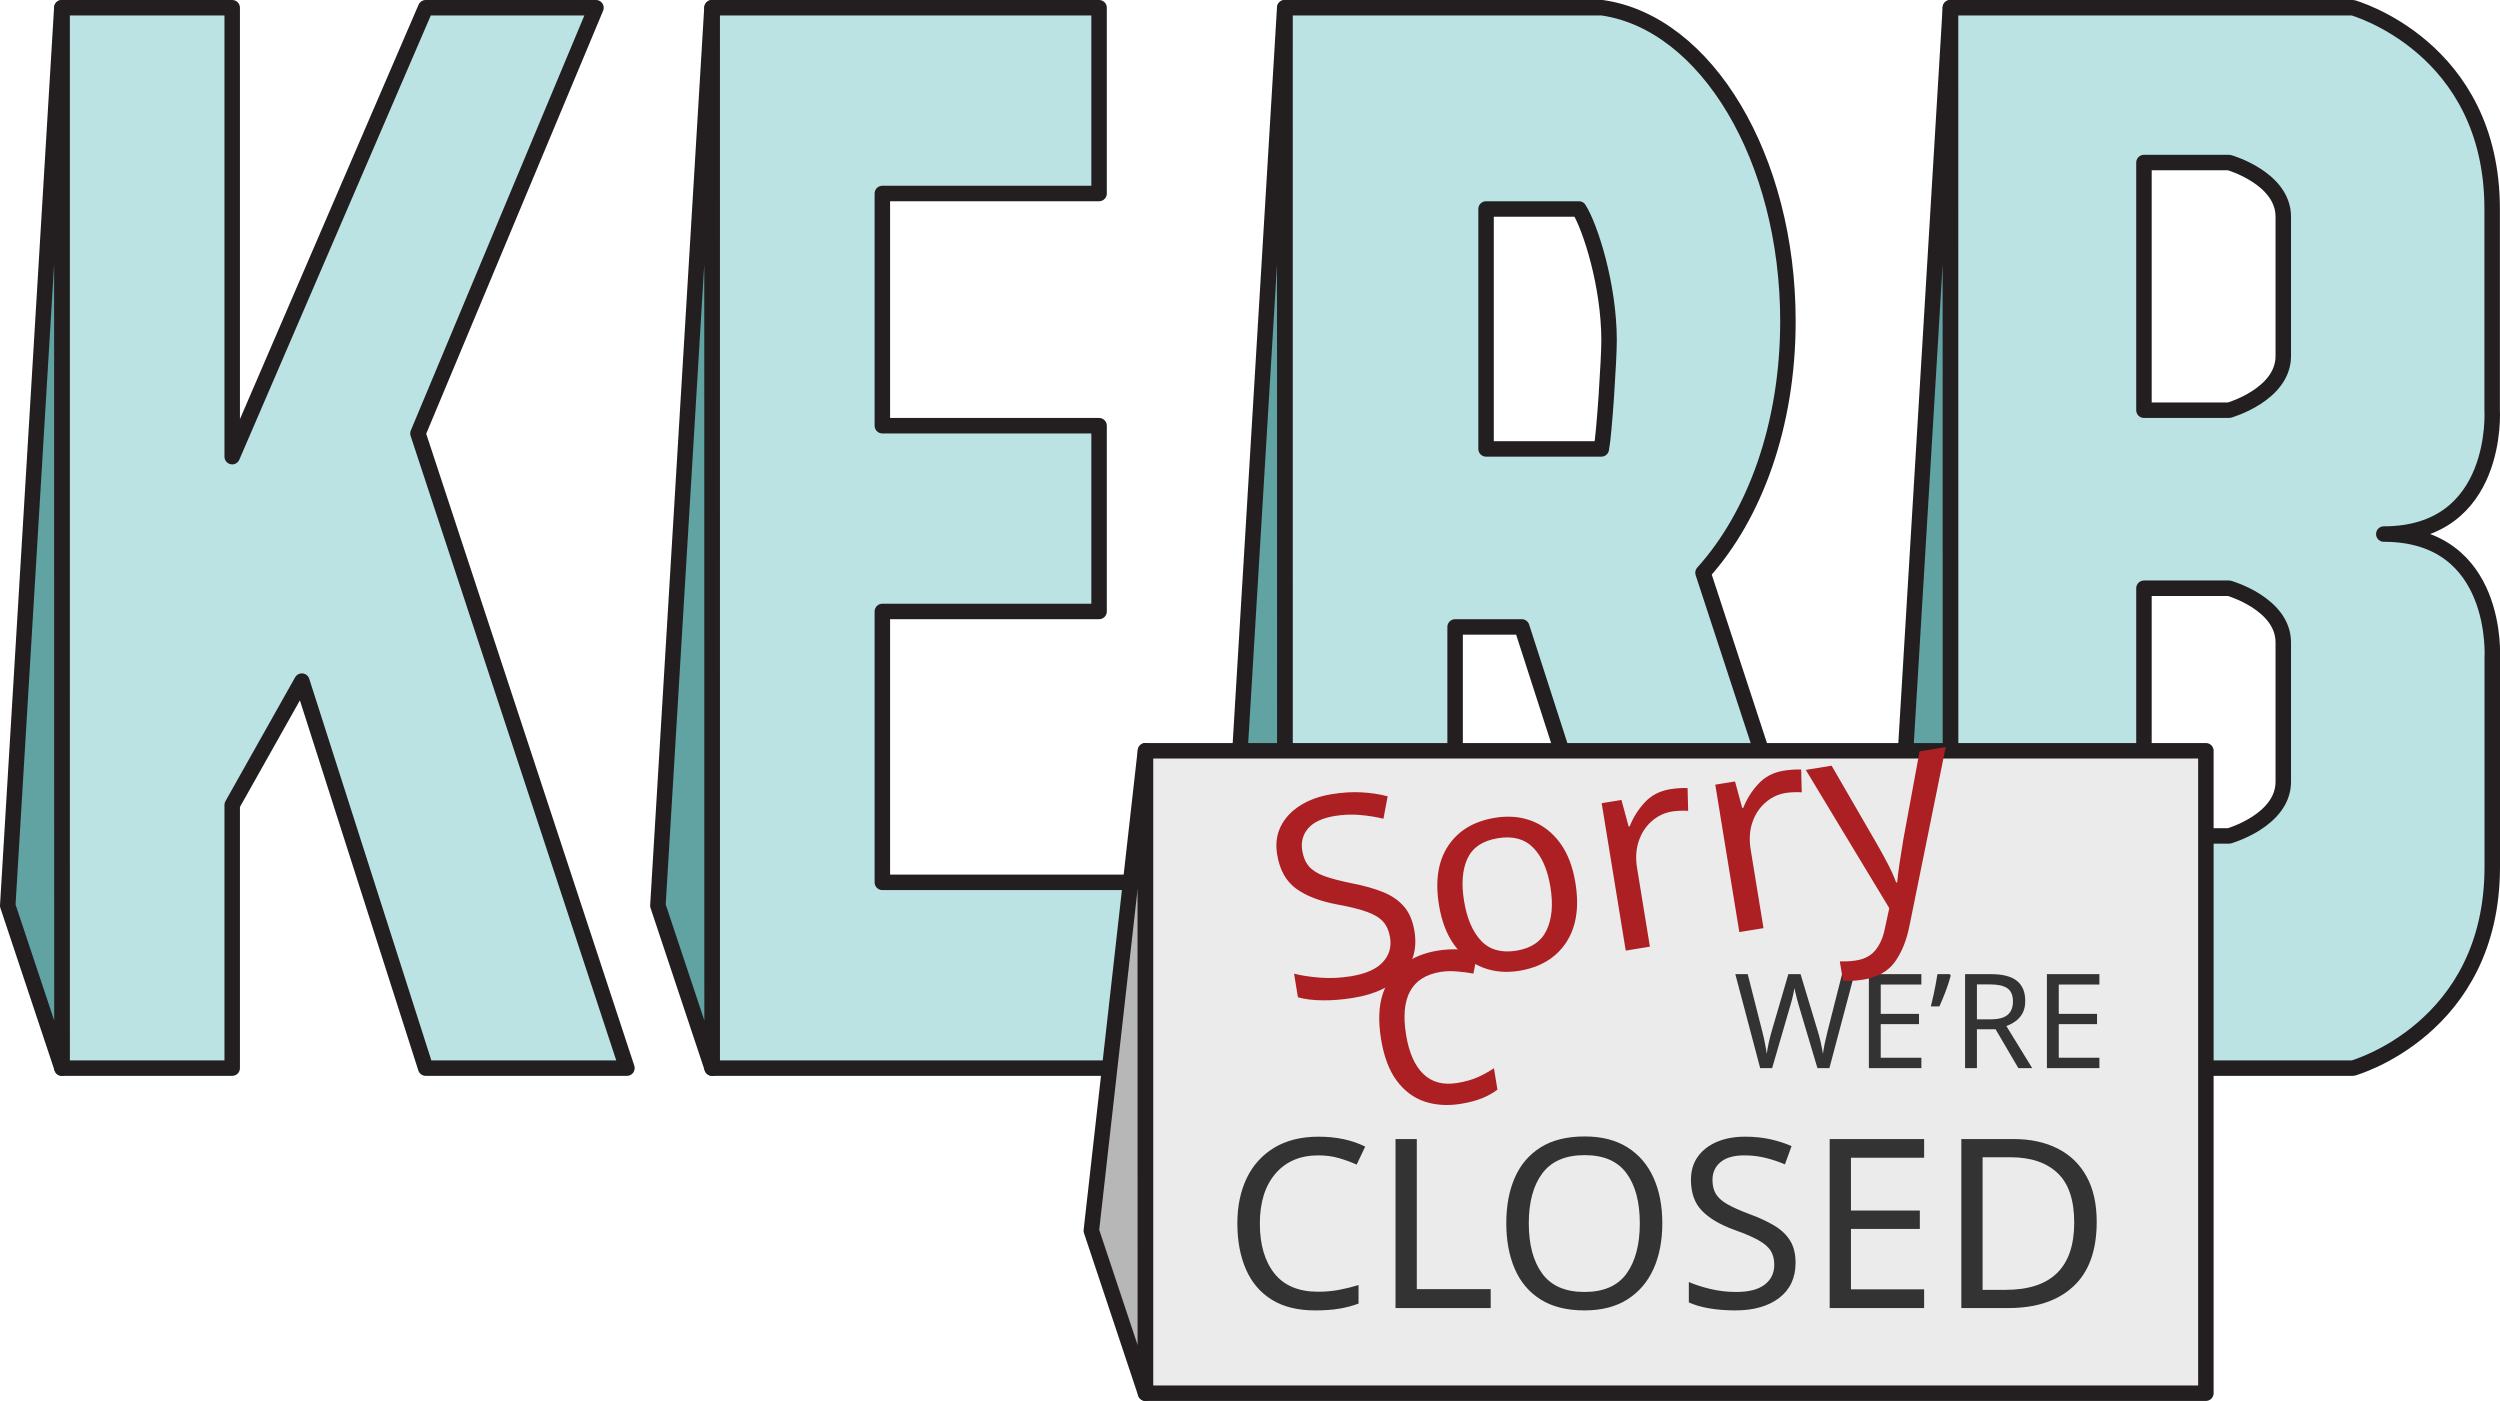
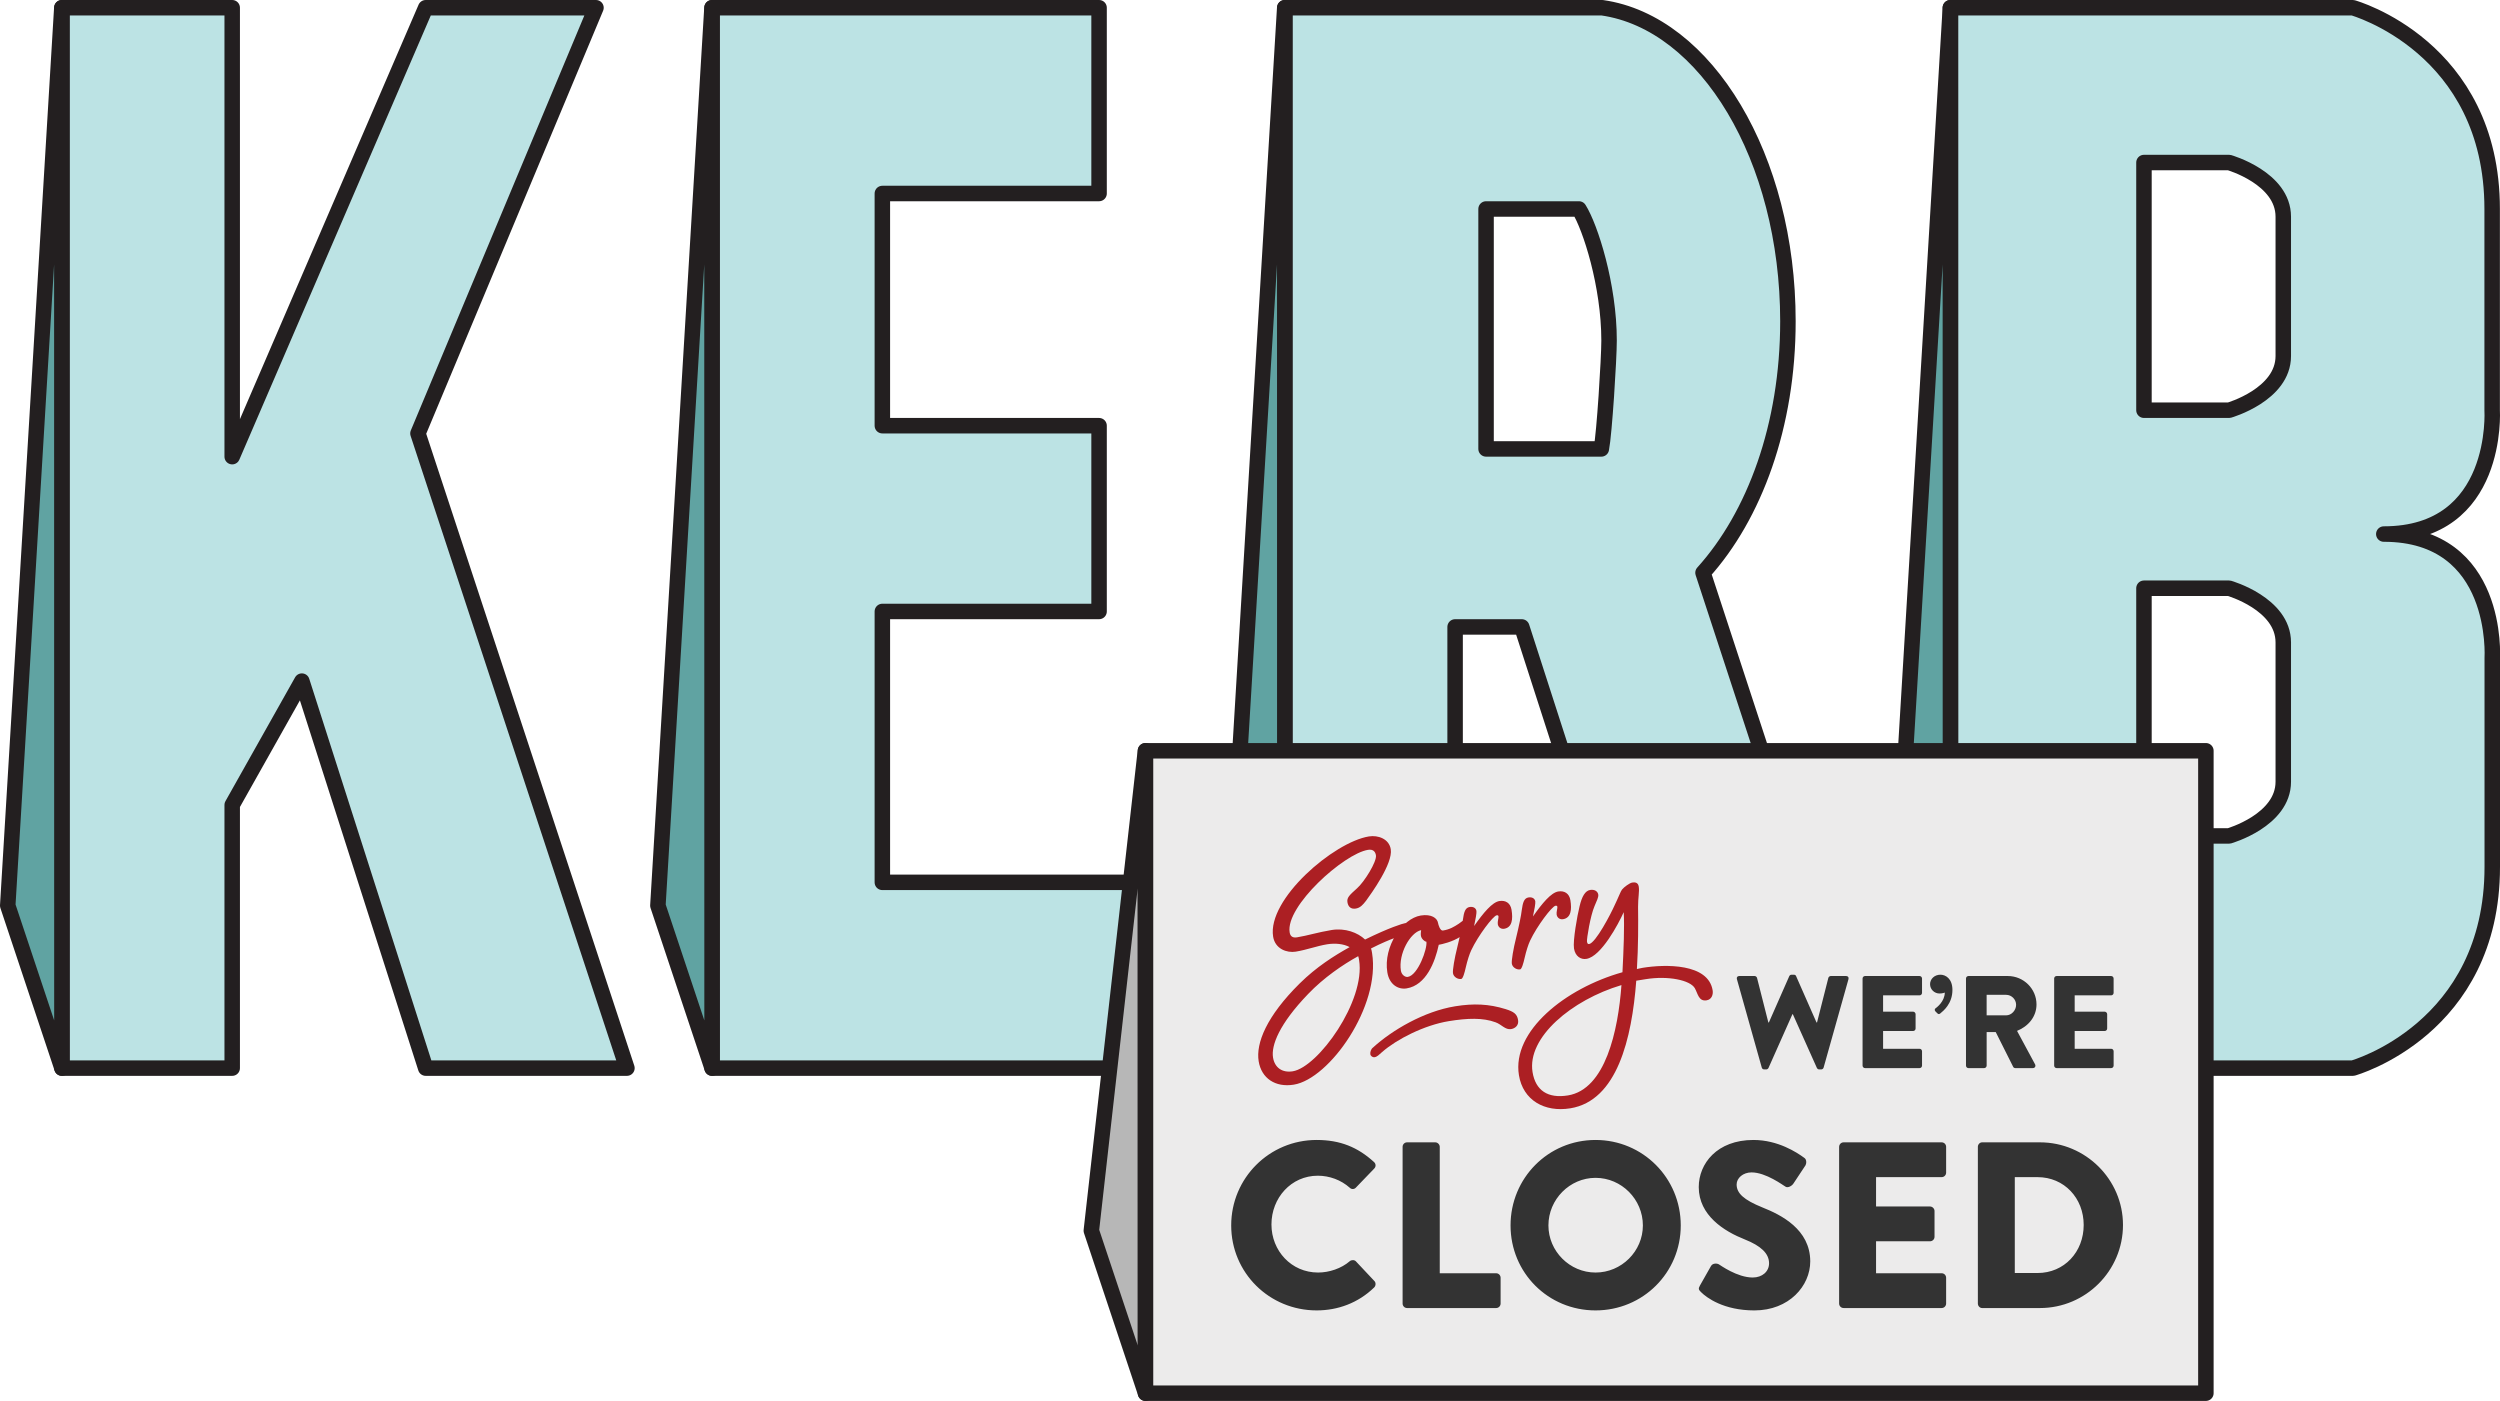
<svg xmlns="http://www.w3.org/2000/svg" width="646" height="362" viewBox="0 0 646 362">
-   <g>
-     <path fill="#BCE3E4" stroke="#231F20" stroke-width="4" stroke-linecap="round" stroke-linejoin="round" stroke-miterlimit="10" d="M108 112L154 2h-44L60 118V2H16v274h44v-68l18-32 32 100h52zM228 228v-70h56v-48h-56V50h56V2H184v274h114v-48zM440.058 148C453.348 133.282 462 110 462 83c0-42.157-21.074-77.148-48-81h-82v274h44V162h17.226L430 276h52l-41.942-128zm-26.275-32H384V54h24c2.94 4.673 7.783 19.71 7.783 34 0 4.716-1.22 24.088-2 28zM616 138h-.027c30 0 28-32 28-32V54c0-42-36-52-36-52h-104l.027.033V276h104s36-10 36-52v-54s2-32-28-32zm-26 40v24c0 10-14 14-14 14h-22v-64h22s14 4 14 14v12zm0-110v24c0 10-14 14-14 14h-22V42h22s14 4 14 14v12z" />
-     <path fill="#60A3A2" stroke="#231F20" stroke-width="4" stroke-linecap="round" stroke-linejoin="round" stroke-miterlimit="10" d="M183.973 2L170 234l14 42zM15.973 2L2 234l14 42zM16 276L15.973 2" />
-     <path fill="#60A3A2" stroke="#231F20" stroke-width="4" stroke-linecap="round" stroke-linejoin="round" stroke-miterlimit="10" d="M331.973 2L318 234l14 42zM503.973 2L490 234l14 42z" />
-     <path fill="#B7B7B7" stroke="#231F20" stroke-width="4" stroke-linecap="round" stroke-linejoin="round" stroke-miterlimit="10" d="M295.973 194L282 318l14 42z" />
-     <path fill="#ECEBEB" stroke="#231F20" stroke-width="4" stroke-linecap="round" stroke-linejoin="round" stroke-miterlimit="10" d="M296 194h274v166H296z" />
-     <text transform="translate(316 338)" fill="#333" font-family="'BrandonGrotesque-Black'" font-size="61.174">CLOSED</text>
-     <text transform="translate(448 276)" fill="#333" font-family="'BrandonGrotesque-Black'" font-size="34">WE’RE</text>
-     <g fill="#AC1F23" font-family="'Shelby-Bold'" font-size="72">
-       <text transform="matrix(.987 -.161 .161 .987 332.038 260)">Sorry</text>
-       <text transform="matrix(.987 -.161 .161 .987 356.038 288)">c</text>
-     </g>
+   <path fill="#BCE3E4" stroke="#231F20" stroke-width="4" stroke-linecap="round" stroke-linejoin="round" stroke-miterlimit="10" d="M108 112L154 2h-44L60 118V2H16v274h44v-68l18-32 32 100h52l-54-164zm120 116v-70h56v-48h-56V50h56V2H184v274h114v-48h-70zm212.058-80C453.348 133.282 462 110 462 83c0-42.157-21.074-77.148-48-81h-82v274h44V162h17.226L430 276h52l-41.942-128zm-26.275-32H384V54h24c2.94 4.673 7.783 19.71 7.783 34 0 4.716-1.22 24.088-2 28zM616 138h-.027c30 0 28-32 28-32V54c0-42-36-52-36-52h-104l.027.033V276h104s36-10 36-52v-54s2-32-28-32zm-26 40v24c0 10-14 14-14 14h-22v-64h22s14 4 14 14v12zm0-110v24c0 10-14 14-14 14h-22V42h22s14 4 14 14v12z" />
+   <path fill="#60A3A2" stroke="#231F20" stroke-width="4" stroke-linecap="round" stroke-linejoin="round" stroke-miterlimit="10" d="M183.973 2L170 234l14 42-.027-274zm-168 0L2 234l14 42-.027-274zM16 276L15.973 2" />
+   <path fill="#60A3A2" stroke="#231F20" stroke-width="4" stroke-linecap="round" stroke-linejoin="round" stroke-miterlimit="10" d="M331.973 2L318 234l14 42-.027-274zm172 0L490 234l14 42-.027-274z" />
+   <path fill="#B7B7B7" stroke="#231F20" stroke-width="4" stroke-linecap="round" stroke-linejoin="round" stroke-miterlimit="10" d="M295.973 194L282 318l14 42-.027-166z" />
+   <path fill="#ECEBEB" stroke="#231F20" stroke-width="4" stroke-linecap="round" stroke-linejoin="round" stroke-miterlimit="10" d="M296 194h274v166H296V194z" />
+   <g enable-background="new" fill="#333">
+     <path d="M340.225 294.567c6.117 0 10.644 1.896 14.803 5.69.55.488.55 1.223.062 1.712l-4.77 4.954c-.43.428-1.103.428-1.53 0-2.264-2.02-5.262-3.12-8.26-3.12-6.912 0-11.988 5.75-11.988 12.602 0 6.79 5.138 12.418 12.05 12.418 2.876 0 5.995-1.04 8.198-2.937.428-.367 1.223-.367 1.59.062l4.77 5.076c.43.428.368 1.224-.06 1.65-4.16 4.04-9.422 5.935-14.865 5.935-12.234 0-22.083-9.725-22.083-21.96 0-12.234 9.848-22.083 22.083-22.083zM362.43 296.342c0-.612.49-1.162 1.163-1.162h7.28c.61 0 1.16.55 1.16 1.162v32.666h14.56c.674 0 1.163.55 1.163 1.162v6.668c0 .61-.49 1.162-1.162 1.162h-23c-.674 0-1.163-.55-1.163-1.162v-40.496zM412.285 294.567c12.235 0 22.022 9.85 22.022 22.083 0 12.235-9.787 21.96-22.022 21.96-12.234 0-21.96-9.725-21.96-21.96 0-12.234 9.726-22.083 21.96-22.083zm0 34.257c6.73 0 12.235-5.506 12.235-12.174 0-6.73-5.506-12.295-12.235-12.295-6.667 0-12.173 5.566-12.173 12.295 0 6.668 5.506 12.174 12.173 12.174zM439.263 332.188l2.876-5.077c.488-.794 1.65-.672 2.078-.366.245.122 4.65 3.364 8.687 3.364 2.447 0 4.222-1.53 4.222-3.67 0-2.57-2.142-4.526-6.3-6.18-5.263-2.08-11.87-6.177-11.87-13.518 0-6.057 4.712-12.174 14.132-12.174 6.36 0 11.255 3.242 13.09 4.588.734.43.612 1.53.367 1.958l-3.12 4.71c-.428.673-1.53 1.224-2.08.795-.55-.306-5.016-3.67-8.747-3.67-2.202 0-3.854 1.468-3.854 3.12 0 2.263 1.835 3.976 6.668 5.934 4.77 1.897 12.356 5.63 12.356 13.948 0 6.3-5.444 12.662-14.437 12.662-7.952 0-12.357-3.303-13.764-4.71-.613-.61-.797-.855-.307-1.712zM475.232 296.342c0-.612.49-1.162 1.162-1.162h25.325c.673 0 1.162.55 1.162 1.162v6.668c0 .61-.49 1.162-1.163 1.162h-16.945v7.585h13.947c.61 0 1.162.55 1.162 1.162v6.667c0 .673-.55 1.162-1.162 1.162h-13.947v8.258h16.944c.673 0 1.162.55 1.162 1.162v6.668c0 .61-.49 1.162-1.163 1.162h-25.326c-.673 0-1.162-.55-1.162-1.162v-40.496zM511.08 296.342c0-.612.49-1.162 1.103-1.162h14.926c11.806 0 21.47 9.604 21.47 21.35 0 11.866-9.664 21.47-21.47 21.47h-14.927c-.612 0-1.102-.55-1.102-1.16V296.34zm15.417 32.604c6.912 0 11.928-5.444 11.928-12.418 0-6.912-5.016-12.356-11.928-12.356h-5.873v24.774h5.873z" />
  </g>
+   <g enable-background="new" fill="#333">
+     <path d="M448.816 253.02c-.137-.478.136-.817.61-.817h3.98c.27 0 .543.238.61.477l2.925 11.524h.137l5.27-11.967c.103-.204.306-.374.577-.374h.613c.305 0 .51.17.577.374l5.27 11.967h.136l2.924-11.524c.068-.238.34-.477.612-.477h3.978c.476 0 .748.34.61.816l-6.424 22.845c-.067.27-.34.476-.612.476h-.543c-.238 0-.477-.17-.578-.373l-6.222-13.904h-.103l-6.188 13.904c-.102.204-.34.374-.578.374h-.543c-.272 0-.545-.203-.612-.475l-6.424-22.846zM481.286 252.85c0-.34.272-.647.646-.647h14.075c.374 0 .646.307.646.646v3.704c0 .34-.27.646-.646.646h-9.417v4.215h7.75c.34 0 .647.307.647.646v3.706c0 .374-.306.646-.646.646h-7.75v4.59h9.417c.374 0 .646.306.646.646v3.706c0 .34-.27.646-.646.646h-14.075c-.373 0-.646-.306-.646-.646V252.85zM500.088 261.313c-.238-.272-.17-.578.034-.748.374-.27 2.38-1.768 2.414-4.08 0 0-.578.238-1.36.238-1.326 0-2.447-1.054-2.447-2.413 0-1.326 1.12-2.448 2.685-2.448 1.292 0 3.094.986 3.094 3.943 0 3.57-2.38 5.44-3.163 6.086-.238.17-.476.238-.748-.067l-.512-.51zM508.01 252.85c0-.34.27-.647.646-.647h10.165c4.08 0 7.412 3.298 7.412 7.344 0 3.128-2.073 5.644-5.03 6.833l4.656 8.635c.238.442 0 .986-.577.986h-4.52c-.272 0-.477-.17-.544-.305l-4.52-9.01h-2.348v8.67c0 .34-.306.646-.646.646h-4.046c-.374 0-.646-.305-.646-.645V252.85zm10.37 9.517c1.393 0 2.582-1.292 2.582-2.72s-1.19-2.584-2.583-2.584h-5.033v5.304h5.032zM530.79 252.85c0-.34.27-.647.646-.647h14.075c.375 0 .647.307.647.646v3.704c0 .34-.27.646-.646.646h-9.416v4.215h7.75c.34 0 .647.307.647.646v3.706c0 .374-.305.646-.645.646h-7.75v4.59h9.416c.375 0 .647.306.647.646v3.706c0 .34-.27.646-.646.646h-14.074c-.374 0-.646-.306-.646-.646V252.85z" />
+   </g>
+   <g fill="#AC1F23" font-family="'Shelby-Bold'" font-size="72">
+     <text transform="matrix(.987 -.161 .161 .987 972.038 652)">Sorry</text>
+     <text transform="matrix(.987 -.161 .161 .987 996.038 680)">c</text>
+   </g>
+   <g fill="#AC1F23">
+     <path d="M350.656 229.545c1.853-1.615 5.152-6.894 4.887-8.528-.14-.853-.632-1.647-2.054-1.417-6.256 1.018-21.343 14.56-20.245 21.312.127.78.538 1.517 1.89 1.298 2.77-.45 5.474-1.328 8.955-1.895 3.483-.566 6.745.654 8.645 2.46 6.216-3.052 9.688-4.128 10.398-4.243.995-.162 1.443.35 1.57 1.13.07.427-.124 1.48-1.25 1.736-1.043.315-3.65.886-9.177 3.68.14.416.198.77.268 1.197 2.23 13.718-10.984 32.5-20.223 34-4.76.776-8.362-1.63-9.08-6.036-.762-4.692 2.048-11.642 10.593-20.107 4.337-4.28 8.835-7.126 12.917-9.396-1.524-.847-3.75-1.068-5.81-.732-2.7.44-5.238 1.434-8.152 1.908-2.203.358-5.288-.672-5.81-3.87-1.57-9.665 15.652-24.43 24.75-25.91 2.345-.38 5.206.613 5.645 3.313.602 3.696-5.123 11.558-6.373 13.293-.846 1.085-1.522 1.85-2.66 2.036-1.208.196-1.964-.41-2.16-1.618-.197-1.21.504-1.834 2.476-3.613zm.53 18.516c-.057-.354-.103-.638-.23-.982-3.952 2.175-8.878 5.528-12.932 9.763-7.488 7.784-9.582 13.304-9.073 16.432.43 2.63 2.4 3.987 5.102 3.548 6.537-1.065 18.856-18.17 17.135-28.76zM371.583 238.47c.08.498.56 2.1 1.27 1.982 1.777-.288 2.905-.982 4.093-1.76.594-.388 1.484-1.188 1.91-1.26.853-.138 1.408.137 1.56 1.06.138.855-.778 1.952-2.94 3.47-2.1 1.437-4.99 2.053-5.702 2.17-.953 4.457-3.26 10.45-8.307 11.27-2.133.347-4.46-.953-4.98-4.15-1.085-6.682 3.867-13.906 8.63-14.682 2.77-.45 4.27.692 4.466 1.9zm-4.417 3.344c-.07-.426-.02-1.018.055-1.468-2.82.604-5.932 6.145-5.227 10.48.173 1.065 1.082 1.72 1.792 1.604 2.63-.427 5.084-7.318 4.795-9.096-.437 0-1.287-.737-1.414-1.52zM381.514 235.397c.08.497-.234 2.153-.608 3.892 2.43-3.46 4.688-6.16 6.537-6.462 1.563-.254 2.85.484 3.14 2.262.393 2.416.16 4.57-1.9 4.905-.783.127-1.515-.338-1.653-1.19-.104-.64.243-1.645.185-2-.034-.213-.13-.344-.483-.287-.925.15-4.77 5.227-6.56 9.02-.488 1.027-1.017 2.72-1.402 4.386-.337 1.514-.757 2.97-1.183 3.038-.854.14-1.976-.48-2.138-1.477-.128-.782.394-3.857 1.103-6.672.746-3.04 1.312-5.83 1.46-7.168.27-1.94.593-3.088 1.73-3.273.922-.15 1.644.243 1.77 1.025zM396.72 232.924c.08.498-.232 2.154-.606 3.893 2.43-3.46 4.688-6.16 6.536-6.46 1.563-.256 2.852.483 3.14 2.26.394 2.417.16 4.57-1.9 4.906-.783.127-1.515-.338-1.653-1.19-.104-.64.243-1.645.186-2-.034-.213-.13-.344-.484-.287-.925.15-4.77 5.227-6.56 9.02-.49 1.027-1.017 2.72-1.4 4.386-.34 1.514-.76 2.97-1.186 3.038-.853.14-1.975-.48-2.137-1.477-.127-.782.395-3.857 1.104-6.673.747-3.04 1.314-5.83 1.462-7.167.268-1.94.593-3.088 1.73-3.273.92-.15 1.642.243 1.77 1.024zM409.93 247.774c-1.42.23-2.874-.627-3.21-2.688-.322-1.99.864-8.603 1.44-10.885.603-2.577 1.46-4.03 2.74-4.238 1.208-.196 1.963.41 2.09 1.192.104.64-.337 1.514-.97 3.003-1.063 2.435-2.048 8.503-1.943 9.143.07.427.187.7.543.642 1.705-.277 5.595-7.767 6.61-10.048.822-1.666 1.59-3.687 1.896-4.028.55-.673 1.984-1.71 2.625-1.813.64-.104 1.516-.1 1.7 1.037.21 1.278-.188 2.876-.174 5.208.054 4.367.065 10.275-.3 16.098.426-.07.91-.22 1.48-.313 5.898-.96 16.956-1.152 18.088 5.813.186 1.137-.27 2.378-1.548 2.586-2.062.335-2.242-1.678-3.066-3.15-1.21-2.063-6.877-3.258-12.704-2.31l-2.417.392c-1.138 14.995-4.954 31.008-17.036 32.973-6.682 1.086-12.23-2.097-13.283-8.563-1.85-11.372 11.964-22.444 26.754-26.6.295-5.812.545-11.908.32-15.52-1.335 2.987-5.796 11.446-9.634 12.07zm9.052 6.773c-12.87 3.843-24.428 13.527-22.972 22.482.774 4.76 3.962 6.87 9.15 6.026 9.668-1.572 12.97-16.7 13.822-28.51z" />
+   </g>
+   <path fill="#AC1F23" d="M355.168 273.188c-.426.07-.992-.276-1.073-.773s.147-1.338.67-1.713c4.954-4.527 13.212-9.37 21.243-10.678 4.762-.773 8.727-.616 13.03.727 2.15.673 2.98 1.27 3.233 2.83.232 1.423-.813 2.177-1.808 2.338-1.494.243-2.458-1.205-4.007-1.756-3.263-1.22-7.252-1.083-12.085-.297-6.325 1.028-13.467 4.67-17.233 7.98-.83.72-1.257 1.227-1.97 1.343z" />
</svg>
